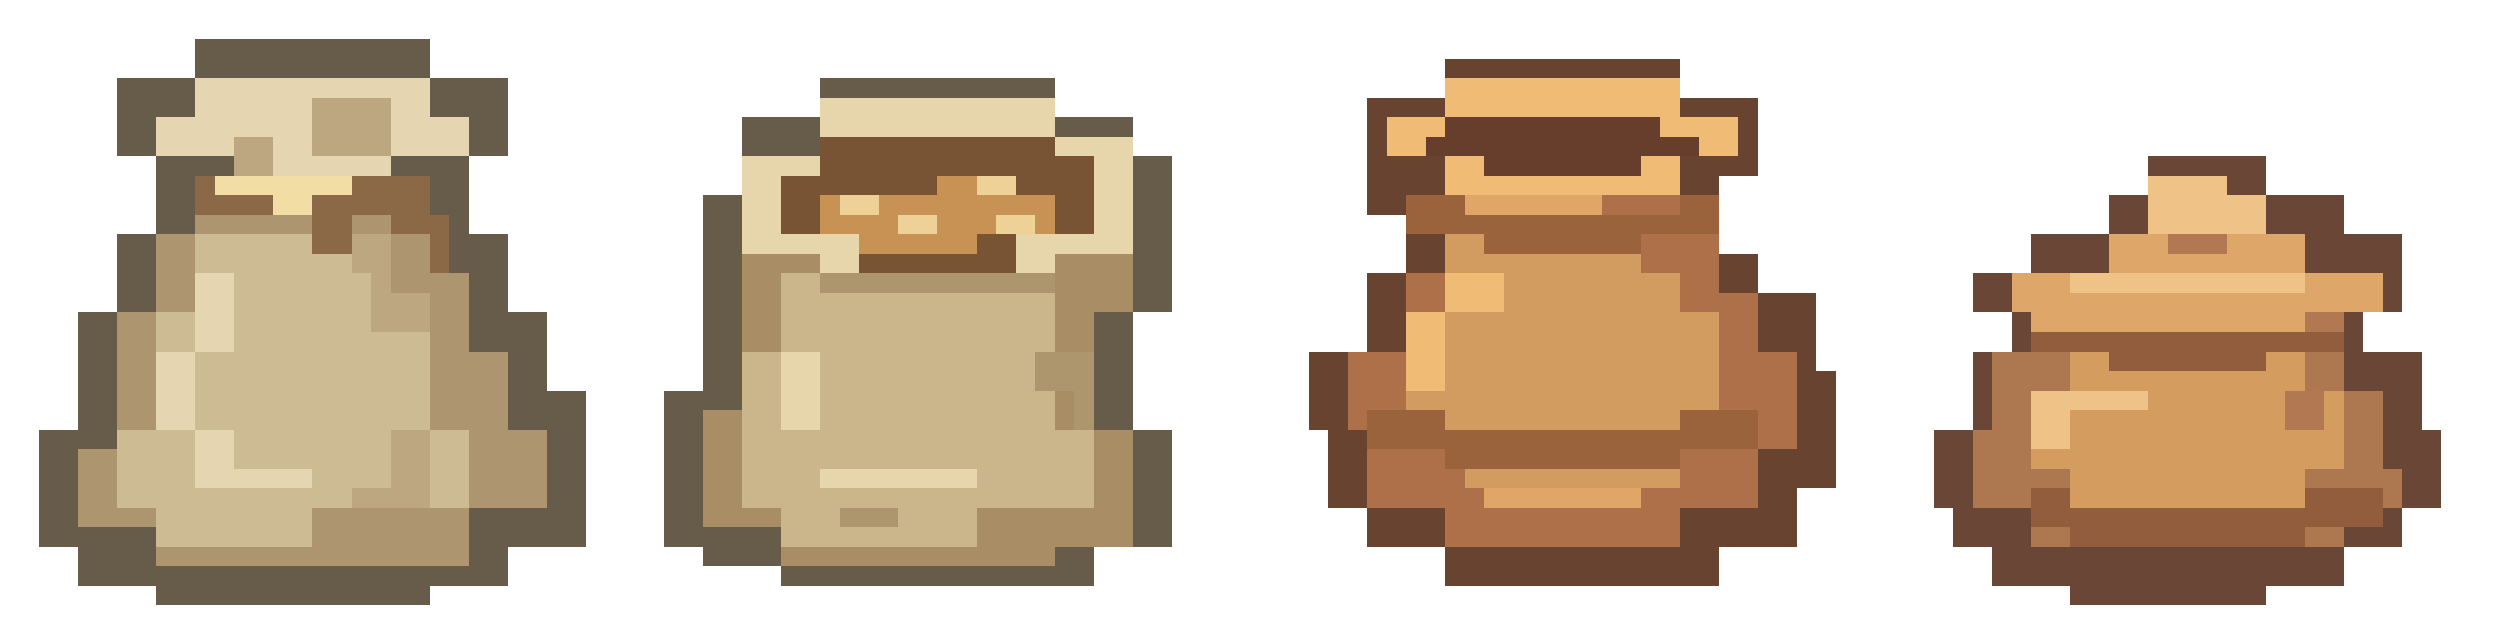
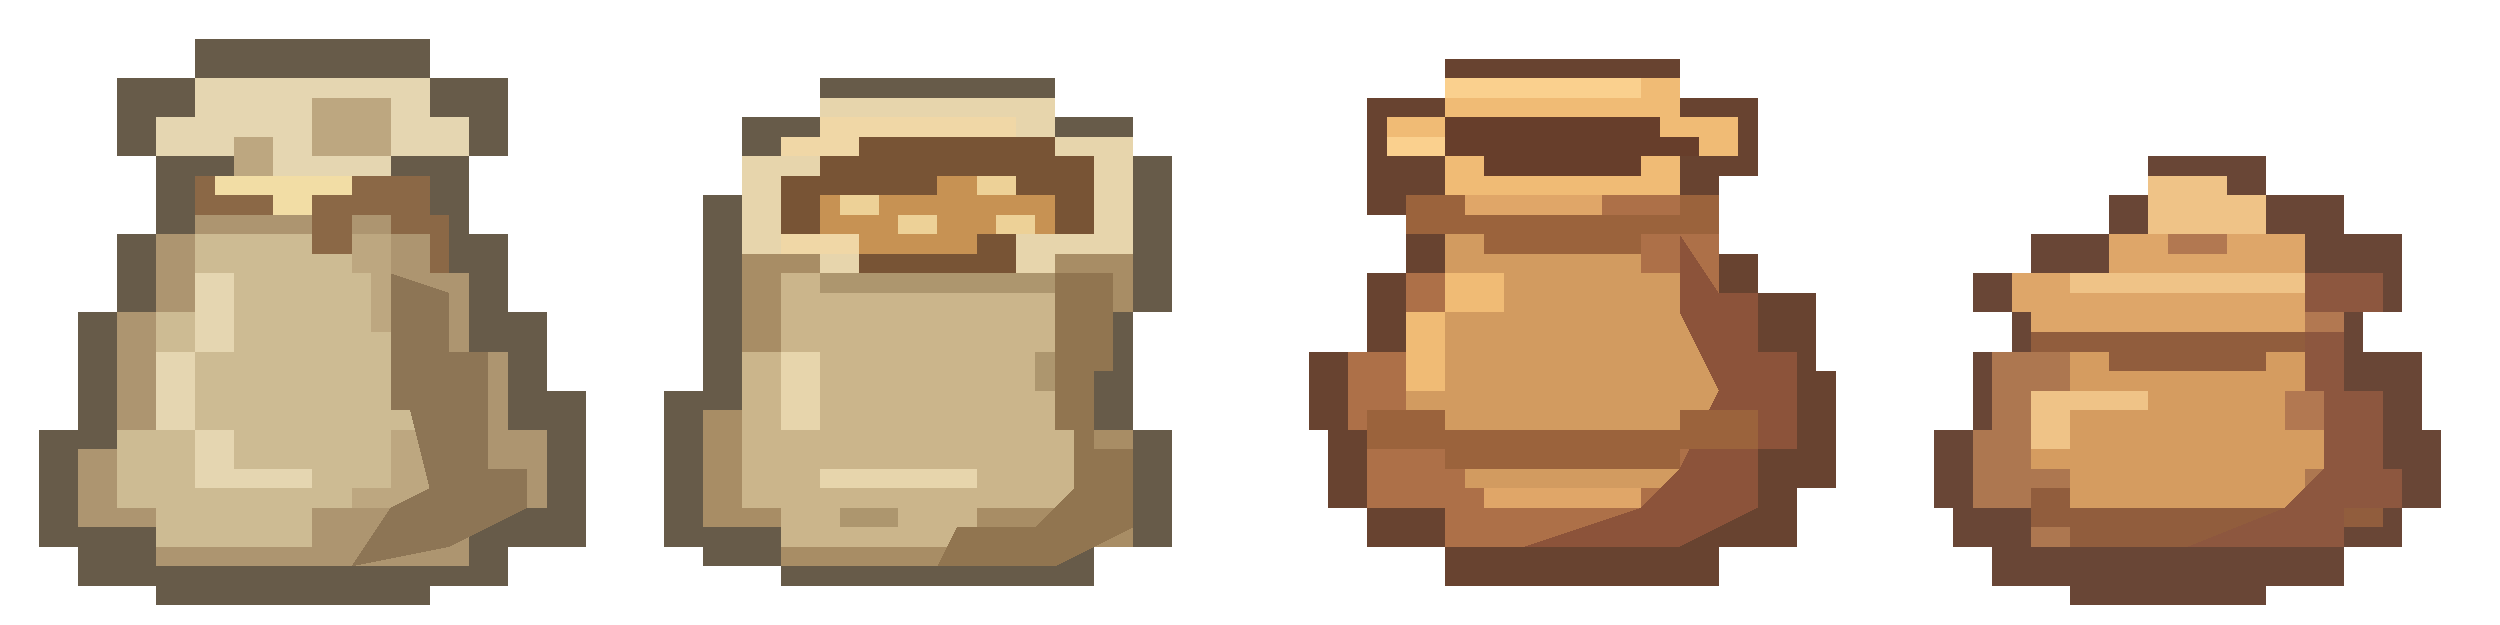
<svg xmlns="http://www.w3.org/2000/svg" width="64" height="16" viewBox="0 0 64 16" shape-rendering="crispEdges">
  <g>
    <path fill="#675b49" d="M5 1h6v1h2v2h-1v2h1v2h1v2h1v4h-2v1h-2v.5H4V15H2v-1H1v-3h1V8h1V6h1V4H3V2h2z" />
    <path fill="#ad9570" d="M5 5h6v2h1v2h1v2h1v2h-2v1.5H4v-1H2v-2h1V8h1V6h1z" />
    <path fill="#cdbb93" d="M5 6h5v2h1v3h1v2H8v1H4v-1H3v-2h1V8h1z" />
    <path fill="#e5d6b1" d="M5 2h6v1h1v1h-2v1H6V4H4V3h1zM5 7h1v2H5v2H4V9h1zM5 11h1v1h2v.5H5z" />
    <path fill="#bda780" d="M8 2.5h2V4H8zM6 3.5h1v1.5H6zM9 6h1v1.5h1v1h-1.5V7H9zM10 11h1v2H9v-.5h1z" />
    <path fill="#8b6846" d="M5 4.5h6v1H9v1H8v-1H5zM10 5.5h1.5V7h-.5V6h-1z" />
+     <path fill="#8d7555" d="m10 7 1.5.5V9h1v3h1v1l-2 1-2.5.5L10 13l1-.5-.5-2h-.5z" />
    <path fill="#f2dda5" d="M5.5 4.5H9V5H5.5zM7 5h1v.5H7z" />
  </g>
  <g transform="translate(16)">
    <path fill="#675b49" d="M5 2h6v1h2v1h1v4h-1v3h1v3h-2v1H4v-.5H2V14H1v-4h1V5h1V3h2z" />
    <path fill="#a88d65" d="M3 6h10v2h-1v3h1v3h-2v.5H4v-1H2v-3h1z" />
    <path fill="#cbb58b" d="M4 7h7v4h1v2H9v1H4v-1H3V9h1z" />
    <path fill="#e7d5ac" d="M5 2.5h6v1h2v3h-2v1H5v-1H3V4h2zM4 9h1v2H4zM5 12h4v.5H5z" />
    <path fill="#785435" d="M5 3.5h6V4h1v2h-2v1H6V6H4V4.5h1z" />
+     <path fill="#f0d7a6" d="M5 3h5v.5H6v.5H4v-.5h1zM4 6h2v.5h-2z" />
    <path fill="#c79253" d="M5 5h3v-.5h2V5h1v1H9v.5H6V6H5z" />
    <path fill="#edd197" d="M5.5 5h1v.5h-1zM7 5.5h1V6H7zM9 4.5h1v.5H9zM9.5 5.5h1V6h-1z" />
    <path fill="#ad966e" d="M5 7h6v.5H5zM10.5 9H12v2h-.5v-1h-1zM5.5 13H7v.5H5.5z" />
+     <path fill="#917550" d="M11 7h1.5v2.5H12v2h1v2l-2 1h-3l.5-1h2l1-1V11h-.5z" />
  </g>
  <g transform="translate(32)">
    <path fill="#684330" d="M5 1.5h6v1h2v2h-1v2h1v1h1.5v2H15v3h-1v1.5h-2v1H5v-1H3v-1H2v-2H1.5v-2H3v-2h1v-1.5H3v-3h2z" />
    <path fill="#ad7048" d="M5 4h6v2h1v1.5h1V9h1v2.5h-1V13h-2v1H5v-1H3v-2H2.5V9H4V7h1z" />
    <path fill="#d29b60" d="M5 6h5v1h1v1h1v2.5h-1v2H5.5v-1H4V9h1z" />
    <path fill="#f0bb75" d="M5 2h6v1h1.5v1H11v1H5V4H3.5V3H5zM5 7h1.5v1H5v2H4V8h1zM6 11h3v.5H6z" />
    <path fill="#673e2b" d="M5 3h5.5v.5h1v.5H10v.5H6V4H4.5v-.5H5z" />
+     <path fill="#fad08e" d="M5 2h5v.5H5zM3.5 3.5H5V4H3.5z" />
+     <path fill="#8c533a" d="m11 6 1 1.5h1V9h1v2.5h-1V13l-2 1H7l3-1 1-1 1-2-1-2z" />
    <path fill="#9b633c" d="M4 5h2v.5h5V5h1v1h-2v.5H6V6H4zM3 10.5h2v.5h6v-.5h2v1h-2v.5H5v-.5H3z" />
    <path fill="#e0a668" d="M5.5 5H9v.5H5.5zM6 12.5h4v.5H6z" />
  </g>
  <g transform="translate(48)">
    <path fill="#694636" d="M7 4h3v1h2v1h1.5v2h-1V9H14v2h.5v2h-1v1H12v1h-2v.5H5V15H3v-1H2v-1H1.5v-2h1V9h1V8h-1V7H4V6h2V5h1z" />
    <path fill="#ad7750" d="M4 8h8v2h1v2h.5v1H12v1H4v-1H2.5v-2H3V9h1z" />
    <path fill="#d59c60" d="M5 9h6v1h1v2h-1v1H5v-1H4v-2h1z" />
    <path fill="#dea669" d="M6 6h5v1h2v1h-1v1H4V8H3.5V7H6z" />
    <path fill="#efc387" d="M5 7h6v.5H5zM7 4.5h2V5h1v1H9v.5H7.5V6H7zM4 10h3v.5H5v1H4z" />
    <path fill="#915d3d" d="M4 8.5h8V9h-2v.5H6V9H4zM4 12.5h1v.5h6v-.5h2v1h-2v.5H5v-.5H4z" />
+     <path fill="#8d573f" d="M11 7h2v1h-1v2h1v2h.5v1H12v1H8l2.5-1 1-1V10H11z" />
    <path fill="#b27851" d="M7.5 6H9v.5H7.5zM11 8h1v.5h-1zM10.5 10h1v1h-1z" />
  </g>
</svg>
